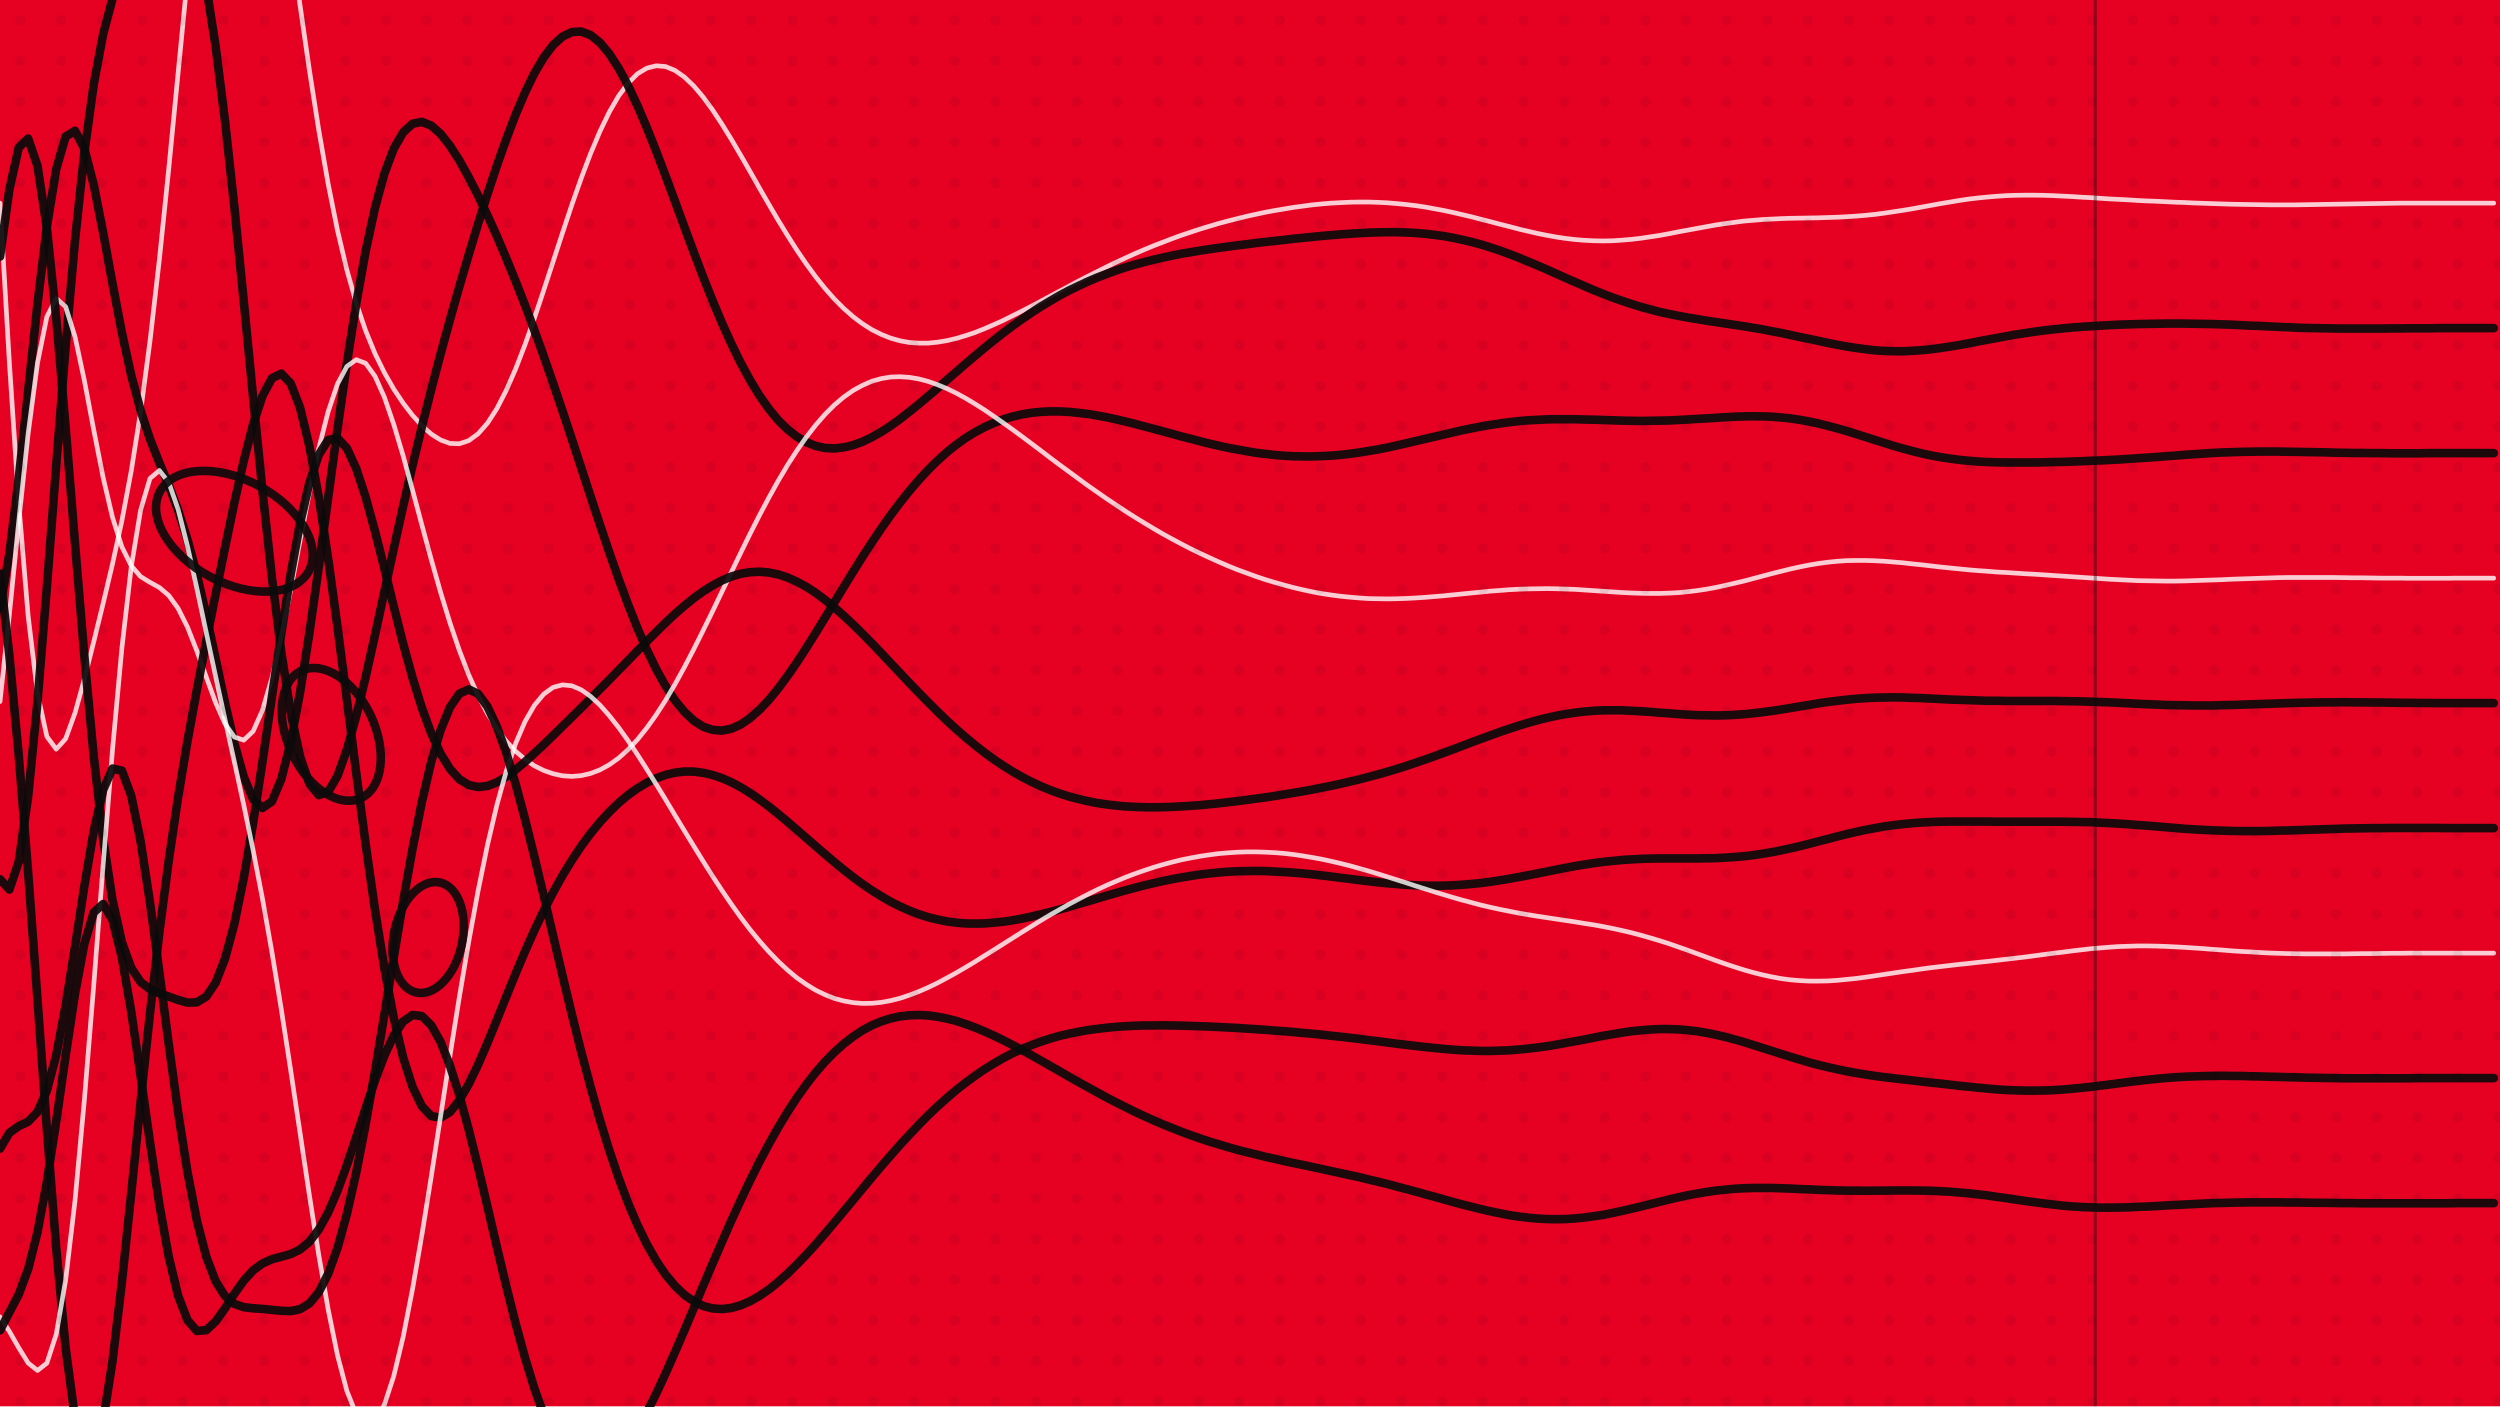
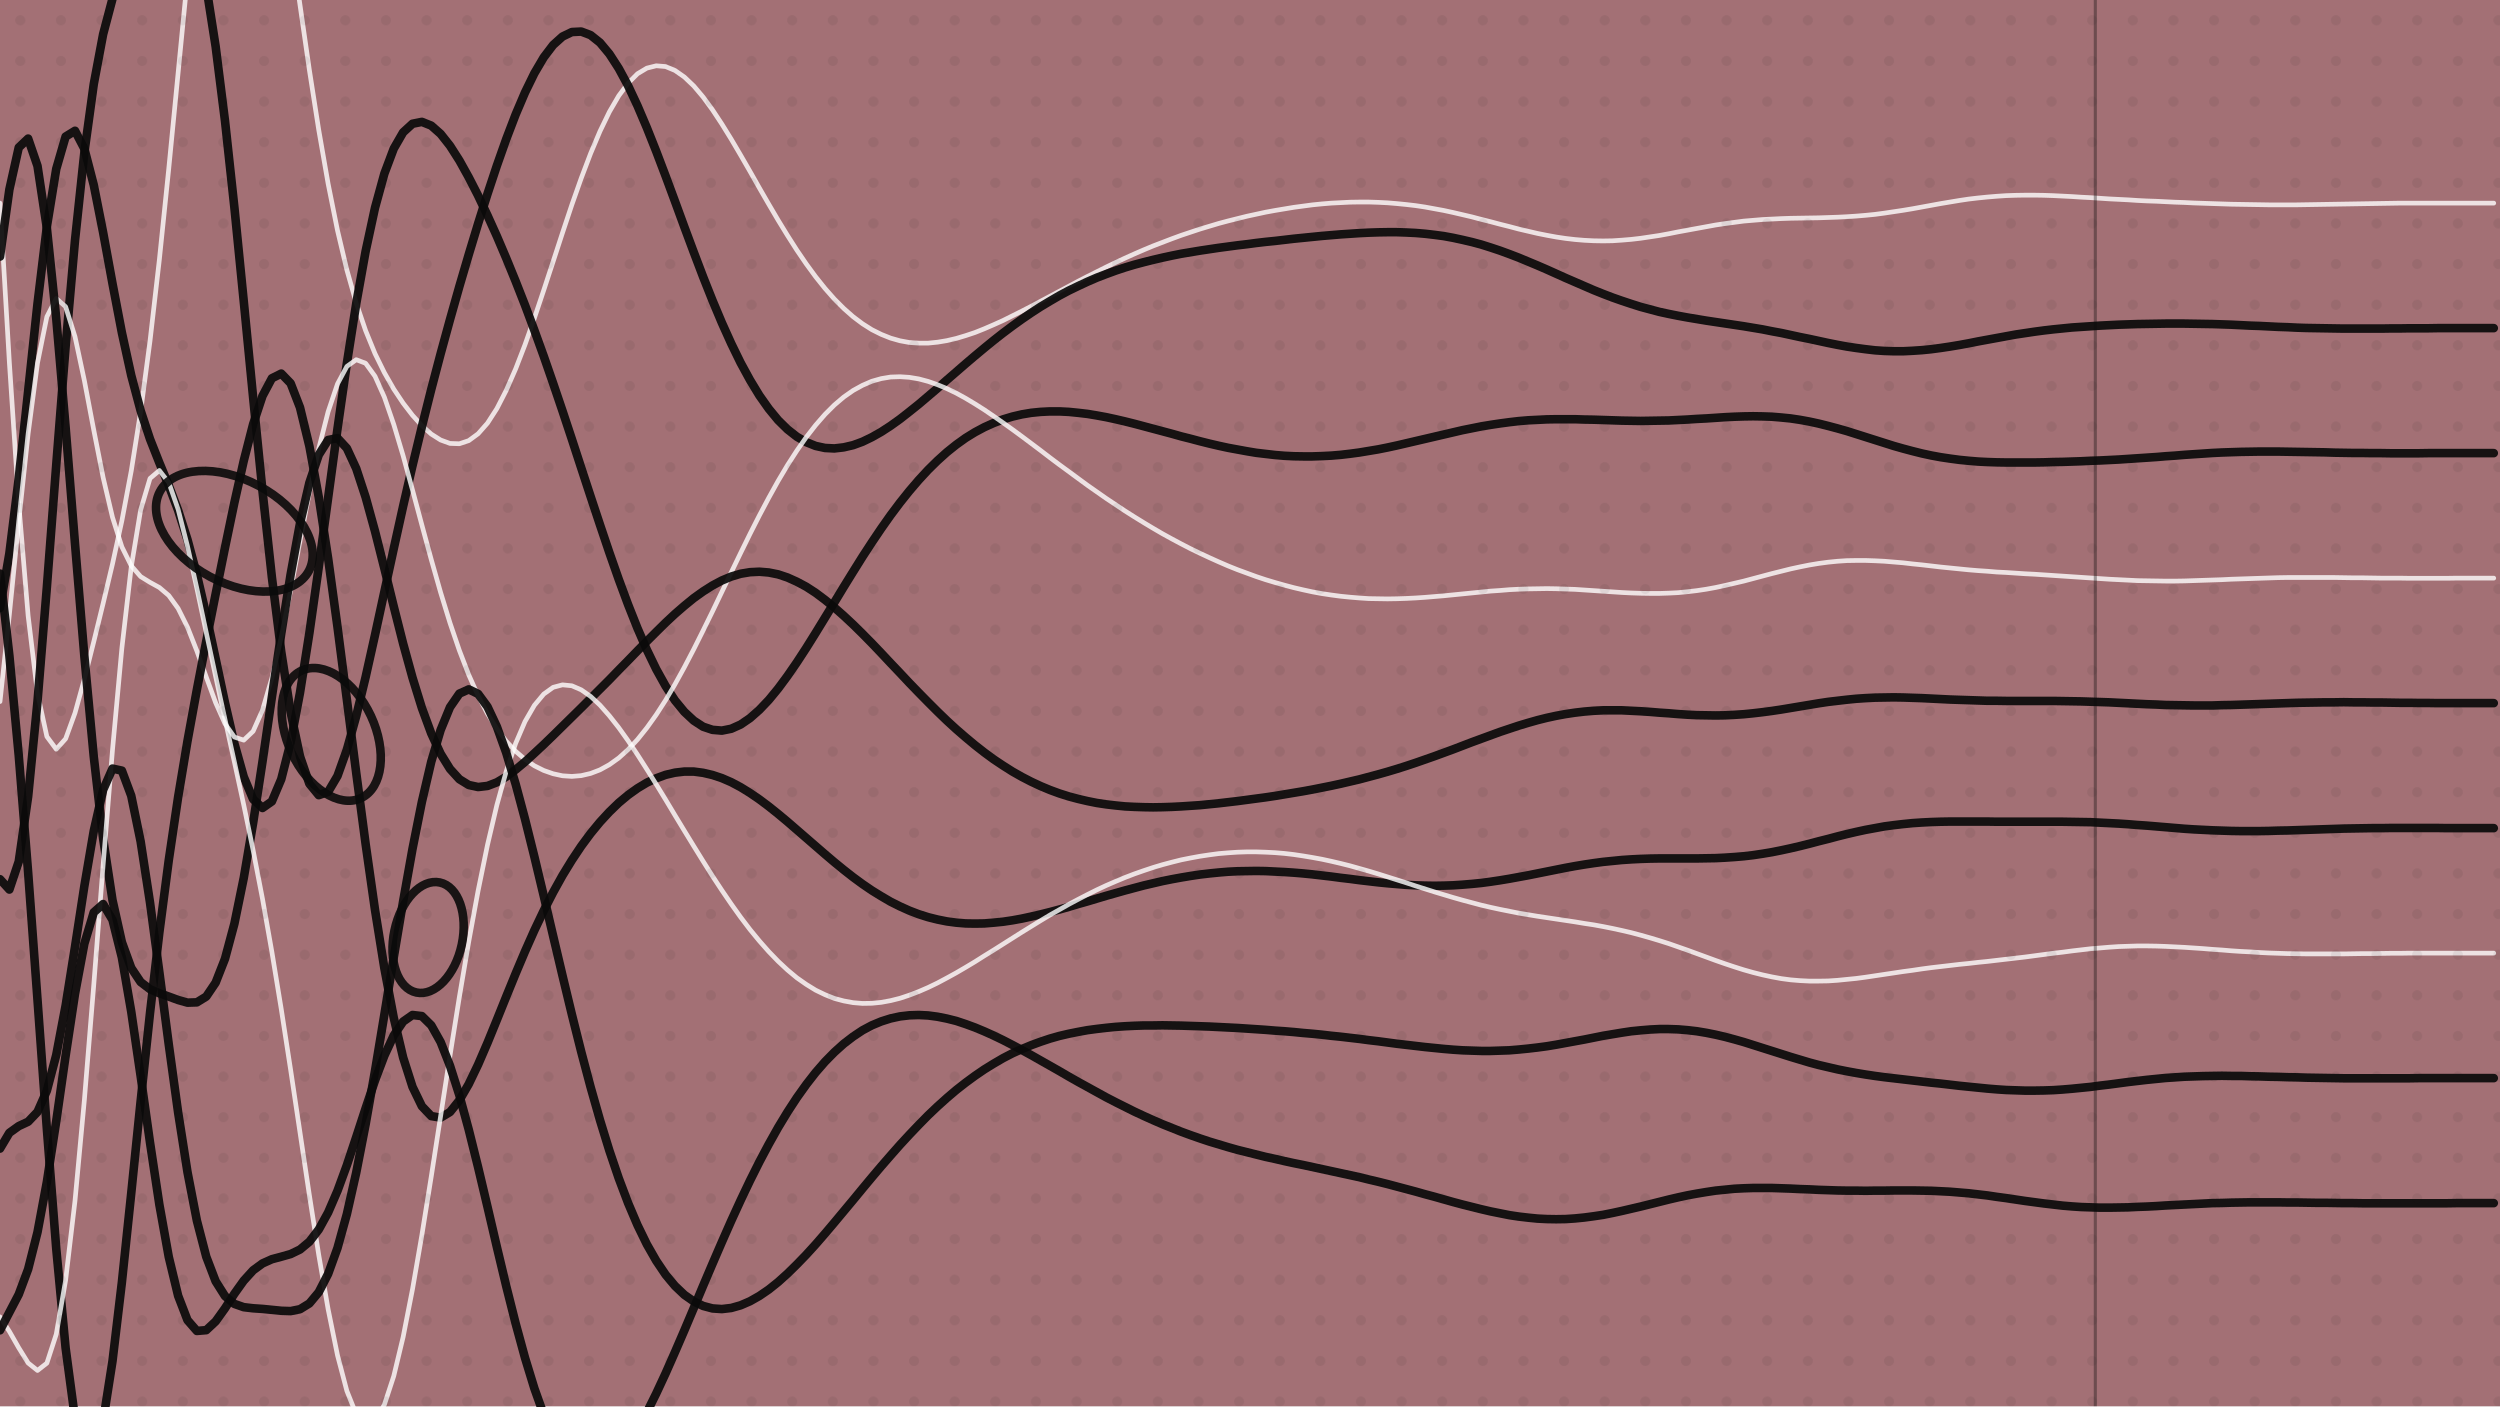
<svg xmlns="http://www.w3.org/2000/svg" viewBox="0 0 1600 900" width="1600" height="900" role="img">
-   <rect width="1600" height="900" fill="#E60022" />
+   <rect width="1600" height="900" fill="#a37075" />
  <polyline points="0,130.0 6,232.1 12,322.3 18,394.1 24,443.8 30,471.4 36,479.5 42,472.8 48,456.3 54,434.6 60,410.7 66,386.2 72,360.9 78,333.3 84,301.4 90,263.5 96,218.3 102,166.1 108,108.0 114,46.6 120,-14.6 126,-72.0 132,-121.8 138,-161.0 144,-187.2 150,-199.3 156,-197.5 162,-182.7 168,-157.0 174,-122.8 180,-82.9 186,-40.1 192,3.2 198,44.8 204,83.2 210,117.6 216,147.5 222,172.8 228,194.0 234,211.6 240,226.3 246,238.5 252,249.0 258,258.0 264,265.8 270,272.4 276,277.8 282,281.6 288,283.8 294,284.0 300,282.0 306,277.6 312,270.8 318,261.5 324,249.8 330,236.1 336,220.6 342,203.6 348,185.7 354,167.4 360,149.0 366,131.0 372,114.0 378,98.2 384,84.0 390,71.6 396,61.3 402,53.2 408,47.2 414,43.6 420,42.1 426,42.6 432,45.1 438,49.3 444,55.0 450,62.1 456,70.3 462,79.4 468,89.1 474,99.3 480,109.7 486,120.3 492,130.7 498,140.9 504,150.7 510,160.1 516,168.9 522,177.1 528,184.6 534,191.4 540,197.4 546,202.7 552,207.2 558,211.0 564,214.0 570,216.4 576,218.1 582,219.2 588,219.6 594,219.6 600,219.0 606,218.0 612,216.6 618,214.8 624,212.8 630,210.4 636,207.8 642,205.1 648,202.1 654,199.1 660,196.0 666,192.8 672,189.6 678,186.4 684,183.2 690,180.0 696,176.9 702,173.9 708,170.9 714,168.0 720,165.2 726,162.5 732,159.9 738,157.4 744,155.1 750,152.8 756,150.6 762,148.6 768,146.6 774,144.8 780,143.0 786,141.4 792,139.9 798,138.4 804,137.1 810,135.8 816,134.7 822,133.7 828,132.7 834,131.9 840,131.1 846,130.5 852,130.0 858,129.7 864,129.4 870,129.3 876,129.3 882,129.5 888,129.8 894,130.3 900,130.9 906,131.6 912,132.5 918,133.6 924,134.7 930,136.0 936,137.4 942,138.8 948,140.4 954,141.9 960,143.5 966,145.0 972,146.6 978,148.0 984,149.4 990,150.6 996,151.7 1002,152.6 1008,153.3 1014,153.8 1020,154.1 1026,154.2 1032,154.1 1038,153.7 1044,153.2 1050,152.5 1056,151.6 1062,150.7 1068,149.6 1074,148.4 1080,147.3 1086,146.2 1092,145.1 1098,144.0 1104,143.1 1110,142.3 1116,141.5 1122,141.0 1128,140.5 1134,140.2 1140,139.9 1146,139.7 1152,139.6 1158,139.5 1164,139.4 1170,139.2 1176,139.0 1182,138.7 1188,138.3 1194,137.8 1200,137.2 1206,136.4 1212,135.5 1218,134.6 1224,133.6 1230,132.5 1236,131.4 1242,130.3 1248,129.3 1254,128.3 1260,127.4 1266,126.7 1272,126.1 1278,125.6 1284,125.2 1290,125.0 1296,124.9 1302,124.9 1308,125.0 1314,125.2 1320,125.5 1326,125.8 1332,126.2 1338,126.5 1344,126.9 1350,127.3 1356,127.6 1362,127.9 1368,128.3 1374,128.6 1380,128.8 1386,129.1 1392,129.4 1398,129.6 1404,129.9 1410,130.1 1416,130.3 1422,130.5 1428,130.7 1434,130.8 1440,130.9 1446,131.0 1452,131.1 1458,131.1 1464,131.1 1470,131.1 1476,131.0 1482,130.9 1488,130.8 1494,130.7 1500,130.6 1506,130.5 1512,130.4 1518,130.3 1524,130.2 1530,130.1 1536,130.0 1542,130.0 1548,130.0 1554,130.0 1560,130.0 1566,130.0 1572,130.0 1578,130.0 1584,130.0 1590,130.0 1596,130.0" fill="none" stroke="#FFFFFF" stroke-width="3.0" stroke-linecap="round" stroke-linejoin="round" opacity=".8" />
  <polyline points="0,562.7 6,569.3 12,551.4 18,509.8 24,449.0 30,375.7 36,297.5 42,221.6 48,153.8 54,97.5 60,53.9 66,21.9 72,-0.8 78,-17.0 84,-29.5 90,-40.3 96,-49.8 102,-57.8 108,-62.5 114,-62.0 120,-53.9 126,-36.5 132,-8.7 138,29.7 144,77.4 150,132.7 156,192.8 162,254.4 168,314.3 174,369.4 180,417.2 186,455.8 192,484.1 198,501.6 204,508.9 210,506.8 216,496.6 222,479.8 228,458.2 234,433.3 240,406.4 246,378.7 252,351.1 258,324.0 264,298.0 270,273.1 276,249.2 282,226.4 288,204.5 294,183.3 300,162.9 306,143.1 312,124.1 318,106.0 324,89.0 330,73.3 336,59.2 342,46.9 348,36.7 354,28.8 360,23.4 366,20.5 372,20.2 378,22.5 384,27.3 390,34.5 396,43.8 402,54.9 408,67.7 414,81.8 420,96.9 426,112.7 432,128.9 438,145.3 444,161.4 450,177.2 456,192.3 462,206.6 468,219.9 474,232.2 480,243.2 486,253.1 492,261.6 498,268.9 504,274.8 510,279.5 516,283.0 522,285.4 528,286.7 534,287.0 540,286.3 546,284.9 552,282.7 558,279.8 564,276.4 570,272.5 576,268.2 582,263.5 588,258.7 594,253.6 600,248.5 606,243.2 612,238.0 618,232.8 624,227.7 630,222.7 636,217.8 642,213.1 648,208.6 654,204.3 660,200.2 666,196.3 672,192.7 678,189.2 684,186.0 690,183.1 696,180.3 702,177.7 708,175.4 714,173.2 720,171.2 726,169.4 732,167.8 738,166.3 744,164.9 750,163.6 756,162.4 762,161.4 768,160.4 774,159.5 780,158.6 786,157.8 792,157.0 798,156.3 804,155.5 810,154.8 816,154.2 822,153.5 828,152.8 834,152.2 840,151.6 846,151.0 852,150.5 858,150.0 864,149.6 870,149.2 876,148.9 882,148.7 888,148.6 894,148.6 900,148.8 906,149.1 912,149.6 918,150.3 924,151.1 930,152.2 936,153.5 942,154.9 948,156.5 954,158.4 960,160.4 966,162.6 972,164.9 978,167.4 984,169.9 990,172.5 996,175.2 1002,177.9 1008,180.5 1014,183.1 1020,185.7 1026,188.1 1032,190.4 1038,192.5 1044,194.5 1050,196.4 1056,198.0 1062,199.6 1068,200.9 1074,202.1 1080,203.2 1086,204.2 1092,205.2 1098,206.1 1104,207.0 1110,207.9 1116,208.8 1122,209.8 1128,210.8 1134,212.0 1140,213.1 1146,214.4 1152,215.7 1158,216.9 1164,218.2 1170,219.5 1176,220.7 1182,221.8 1188,222.7 1194,223.5 1200,224.2 1206,224.6 1212,224.8 1218,224.8 1224,224.5 1230,224.1 1236,223.5 1242,222.7 1248,221.8 1254,220.8 1260,219.7 1266,218.5 1272,217.4 1278,216.3 1284,215.2 1290,214.1 1296,213.2 1302,212.3 1308,211.5 1314,210.8 1320,210.2 1326,209.6 1332,209.2 1338,208.8 1344,208.4 1350,208.1 1356,207.8 1362,207.6 1368,207.4 1374,207.3 1380,207.2 1386,207.1 1392,207.1 1398,207.1 1404,207.2 1410,207.3 1416,207.4 1422,207.6 1428,207.8 1434,208.1 1440,208.4 1446,208.6 1452,208.9 1458,209.2 1464,209.4 1470,209.7 1476,209.9 1482,210.0 1488,210.1 1494,210.2 1500,210.3 1506,210.3 1512,210.3 1518,210.3 1524,210.3 1530,210.2 1536,210.2 1542,210.1 1548,210.1 1554,210.1 1560,210.0 1566,210.0 1572,210.0 1578,210.0 1584,210.0 1590,210.0 1596,210.0" fill="none" stroke="#0A0A0A" stroke-width="5.5" stroke-linecap="round" stroke-linejoin="round" opacity=".92" />
  <polyline points="0,389.1 6,354.2 12,306.1 18,250.5 24,194.4 30,145.0 36,108.1 42,87.4 48,83.7 54,95.2 60,118.4 66,148.8 72,181.5 78,212.9 84,240.3 90,262.8 96,281.0 102,296.2 108,310.7 114,326.6 120,345.4 126,367.8 132,393.6 138,421.6 144,449.8 150,475.8 156,497.2 162,511.5 168,517.1 174,512.9 180,498.7 186,475.1 192,443.3 198,405.2 204,362.9 210,318.6 216,274.4 222,232.5 228,194.2 234,160.8 240,133.0 246,111.1 252,95.1 258,84.7 264,79.2 270,78.0 276,80.4 282,85.7 288,93.3 294,102.7 300,113.5 306,125.2 312,137.9 318,151.2 324,165.3 330,180.0 336,195.3 342,211.4 348,228.0 354,245.3 360,263.0 366,281.1 372,299.5 378,317.8 384,335.9 390,353.7 396,370.8 402,387.0 408,402.1 414,415.9 420,428.3 426,439.1 432,448.3 438,455.6 444,461.2 450,465.1 456,467.1 462,467.6 468,466.4 474,463.7 480,459.6 486,454.3 492,448.0 498,440.7 504,432.6 510,423.9 516,414.7 522,405.1 528,395.3 534,385.5 540,375.6 546,365.9 552,356.3 558,347.1 564,338.2 570,329.7 576,321.7 582,314.2 588,307.2 594,300.7 600,294.8 606,289.4 612,284.6 618,280.3 624,276.6 630,273.4 636,270.7 642,268.4 648,266.6 654,265.2 660,264.2 666,263.6 672,263.3 678,263.3 684,263.6 690,264.2 696,264.9 702,265.9 708,267.0 714,268.3 720,269.7 726,271.2 732,272.8 738,274.4 744,276.0 750,277.6 756,279.3 762,280.8 768,282.4 774,283.9 780,285.3 786,286.6 792,287.7 798,288.8 804,289.8 810,290.5 816,291.2 822,291.7 828,292.0 834,292.1 840,292.1 846,291.9 852,291.6 858,291.1 864,290.4 870,289.6 876,288.6 882,287.6 888,286.4 894,285.1 900,283.7 906,282.3 912,280.9 918,279.5 924,278.1 930,276.7 936,275.3 942,274.1 948,272.9 954,271.9 960,271.0 966,270.2 972,269.5 978,269.0 984,268.7 990,268.4 996,268.3 1002,268.3 1008,268.3 1014,268.5 1020,268.6 1026,268.8 1032,269.0 1038,269.2 1044,269.3 1050,269.4 1056,269.3 1062,269.2 1068,269.1 1074,268.8 1080,268.5 1086,268.1 1092,267.8 1098,267.4 1104,267.0 1110,266.7 1116,266.5 1122,266.4 1128,266.5 1134,266.7 1140,267.2 1146,267.8 1152,268.7 1158,269.8 1164,271.1 1170,272.6 1176,274.2 1182,275.9 1188,277.8 1194,279.7 1200,281.6 1206,283.5 1212,285.4 1218,287.1 1224,288.7 1230,290.2 1236,291.5 1242,292.6 1248,293.5 1254,294.3 1260,294.9 1266,295.4 1272,295.7 1278,295.9 1284,296.0 1290,296.0 1296,296.0 1302,296.0 1308,295.9 1314,295.7 1320,295.6 1326,295.4 1332,295.2 1338,294.9 1344,294.7 1350,294.4 1356,294.1 1362,293.7 1368,293.3 1374,292.9 1380,292.5 1386,292.0 1392,291.6 1398,291.1 1404,290.7 1410,290.3 1416,289.9 1422,289.6 1428,289.4 1434,289.2 1440,289.1 1446,289.0 1452,289.0 1458,289.0 1464,289.1 1470,289.2 1476,289.3 1482,289.4 1488,289.5 1494,289.7 1500,289.8 1506,289.9 1512,289.9 1518,290.0 1524,290.0 1530,290.1 1536,290.1 1542,290.1 1548,290.1 1554,290.0 1560,290.0 1566,290.0 1572,290.0 1578,290.0 1584,290.0 1590,290.0 1596,290.0" fill="none" stroke="#0A0A0A" stroke-width="5.5" stroke-linecap="round" stroke-linejoin="round" opacity=".92" />
  <polyline points="0,449.0 6,393.3 12,333.6 18,277.6 24,232.3 30,202.7 36,191.0 42,196.3 48,215.5 54,243.6 60,275.2 66,305.6 72,331.1 78,350.0 84,362.1 90,369.0 96,372.7 102,376.0 108,381.1 114,389.4 120,401.4 126,416.6 132,433.3 138,449.7 144,463.2 150,471.7 156,473.7 162,468.0 168,454.5 174,434.0 180,407.8 186,377.8 192,346.2 198,315.3 204,287.1 210,263.5 216,245.7 222,234.5 228,230.2 234,232.5 240,240.8 246,254.2 252,271.6 258,291.7 264,313.6 270,336.0 276,358.1 282,379.2 288,398.7 294,416.3 300,431.9 306,445.3 312,456.8 318,466.4 324,474.4 330,480.8 336,486.0 342,490.1 348,493.1 354,495.2 360,496.5 366,496.9 372,496.4 378,495.0 384,492.7 390,489.4 396,485.1 402,479.7 408,473.3 414,465.8 420,457.4 426,448.1 432,437.9 438,427.0 444,415.5 450,403.5 456,391.3 462,378.8 468,366.3 474,353.9 480,341.7 486,329.9 492,318.6 498,307.8 504,297.7 510,288.4 516,279.8 522,272.1 528,265.2 534,259.2 540,254.1 546,249.9 552,246.6 558,244.0 564,242.3 570,241.3 576,241.1 582,241.5 588,242.5 594,244.1 600,246.2 606,248.7 612,251.6 618,254.9 624,258.5 630,262.3 636,266.4 642,270.6 648,274.9 654,279.3 660,283.8 666,288.3 672,292.9 678,297.4 684,301.8 690,306.2 696,310.6 702,314.8 708,319.0 714,323.0 720,327.0 726,330.8 732,334.5 738,338.1 744,341.6 750,344.9 756,348.1 762,351.2 768,354.1 774,356.9 780,359.6 786,362.2 792,364.6 798,366.8 804,369.0 810,371.0 816,372.8 822,374.5 828,376.1 834,377.5 840,378.8 846,379.9 852,380.8 858,381.6 864,382.2 870,382.7 876,383.1 882,383.2 888,383.3 894,383.2 900,383.0 906,382.7 912,382.3 918,381.8 924,381.3 930,380.7 936,380.1 942,379.5 948,378.9 954,378.3 960,377.9 966,377.4 972,377.1 978,376.9 984,376.8 990,376.7 996,376.8 1002,377.0 1008,377.2 1014,377.6 1020,378.0 1026,378.4 1032,378.8 1038,379.2 1044,379.5 1050,379.7 1056,379.8 1062,379.8 1068,379.6 1074,379.3 1080,378.7 1086,378.0 1092,377.1 1098,376.0 1104,374.7 1110,373.3 1116,371.9 1122,370.3 1128,368.7 1134,367.1 1140,365.6 1146,364.1 1152,362.8 1158,361.6 1164,360.6 1170,359.8 1176,359.2 1182,358.8 1188,358.7 1194,358.7 1200,358.9 1206,359.2 1212,359.7 1218,360.2 1224,360.9 1230,361.5 1236,362.2 1242,362.9 1248,363.5 1254,364.1 1260,364.7 1266,365.2 1272,365.6 1278,366.1 1284,366.4 1290,366.8 1296,367.2 1302,367.5 1308,367.9 1314,368.3 1320,368.7 1326,369.1 1332,369.5 1338,369.9 1344,370.3 1350,370.7 1356,371.0 1362,371.3 1368,371.6 1374,371.7 1380,371.8 1386,371.9 1392,371.9 1398,371.8 1404,371.6 1410,371.4 1416,371.2 1422,371.0 1428,370.7 1434,370.5 1440,370.3 1446,370.1 1452,369.9 1458,369.7 1464,369.6 1470,369.6 1476,369.6 1482,369.6 1488,369.6 1494,369.6 1500,369.7 1506,369.8 1512,369.8 1518,369.9 1524,370.0 1530,370.0 1536,370.0 1542,370.1 1548,370.1 1554,370.1 1560,370.1 1566,370.1 1572,370.0 1578,370.0 1584,370.0 1590,370.0 1596,370.0" fill="none" stroke="#FFFFFF" stroke-width="3.0" stroke-linecap="round" stroke-linejoin="round" opacity=".8" />
  <polyline points="0,164.2 6,121.3 12,94.4 18,88.7 24,106.2 30,146.0 36,203.8 42,273.6 48,348.0 54,420.1 60,484.2 66,536.7 72,576.1 78,603.0 84,619.5 90,628.5 96,633.1 102,635.7 108,637.8 114,640.0 120,641.7 126,641.5 132,637.8 138,628.9 144,613.6 150,591.2 156,561.9 162,526.7 168,487.4 174,446.1 180,405.4 186,367.6 192,334.9 198,309.0 204,291.1 210,281.6 216,280.4 222,286.9 228,299.9 234,318.2 240,340.0 246,363.8 252,388.2 258,411.9 264,433.7 270,453.1 276,469.4 282,482.4 288,492.1 294,498.7 300,502.4 306,503.7 312,503.0 318,500.7 324,497.1 330,492.6 336,487.6 342,482.1 348,476.5 354,470.7 360,464.8 366,458.9 372,453.0 378,447.0 384,441.0 390,435.0 396,428.8 402,422.7 408,416.5 414,410.4 420,404.4 426,398.5 432,392.9 438,387.7 444,382.8 450,378.5 456,374.7 462,371.5 468,369.0 474,367.2 480,366.2 486,365.9 492,366.4 498,367.6 504,369.6 510,372.3 516,375.5 522,379.4 528,383.9 534,388.8 540,394.1 546,399.7 552,405.6 558,411.7 564,418.0 570,424.4 576,430.7 582,437.1 588,443.3 594,449.4 600,455.4 606,461.2 612,466.7 618,471.9 624,476.9 630,481.6 636,486.0 642,490.0 648,493.8 654,497.2 660,500.3 666,503.1 672,505.6 678,507.8 684,509.7 690,511.3 696,512.7 702,513.9 708,514.8 714,515.5 720,516.1 726,516.4 732,516.6 738,516.7 744,516.6 750,516.4 756,516.1 762,515.7 768,515.3 774,514.7 780,514.1 786,513.4 792,512.7 798,511.9 804,511.1 810,510.3 816,509.4 822,508.4 828,507.4 834,506.4 840,505.3 846,504.1 852,502.9 858,501.6 864,500.2 870,498.8 876,497.2 882,495.6 888,493.9 894,492.1 900,490.2 906,488.2 912,486.1 918,484.0 924,481.8 930,479.6 936,477.3 942,475.0 948,472.8 954,470.6 960,468.4 966,466.4 972,464.4 978,462.6 984,460.9 990,459.4 996,458.1 1002,457.0 1008,456.1 1014,455.4 1020,454.9 1026,454.6 1032,454.6 1038,454.6 1044,454.9 1050,455.2 1056,455.6 1062,456.1 1068,456.5 1074,457.0 1080,457.4 1086,457.7 1092,457.8 1098,457.9 1104,457.8 1110,457.5 1116,457.1 1122,456.5 1128,455.8 1134,455.0 1140,454.1 1146,453.1 1152,452.1 1158,451.1 1164,450.1 1170,449.2 1176,448.5 1182,447.8 1188,447.2 1194,446.8 1200,446.5 1206,446.4 1212,446.3 1218,446.4 1224,446.6 1230,446.8 1236,447.1 1242,447.4 1248,447.7 1254,447.9 1260,448.1 1266,448.3 1272,448.5 1278,448.5 1284,448.6 1290,448.6 1296,448.6 1302,448.6 1308,448.6 1314,448.6 1320,448.7 1326,448.8 1332,448.9 1338,449.1 1344,449.3 1350,449.5 1356,449.8 1362,450.1 1368,450.4 1374,450.7 1380,450.9 1386,451.2 1392,451.3 1398,451.4 1404,451.5 1410,451.5 1416,451.5 1422,451.3 1428,451.2 1434,451.0 1440,450.8 1446,450.6 1452,450.4 1458,450.2 1464,450.0 1470,449.8 1476,449.7 1482,449.6 1488,449.5 1494,449.5 1500,449.4 1506,449.5 1512,449.5 1518,449.6 1524,449.6 1530,449.7 1536,449.8 1542,449.8 1548,449.9 1554,449.9 1560,450.0 1566,450.0 1572,450.0 1578,450.0 1584,450.0 1590,450.0 1596,450.0" fill="none" stroke="#0A0A0A" stroke-width="5.5" stroke-linecap="round" stroke-linejoin="round" opacity=".92" />
  <polyline points="0,367.1 6,419.6 12,483.6 18,558.3 24,639.9 30,722.6 36,799.2 42,862.8 48,907.7 54,930.5 60,930.5 66,909.4 72,871.1 78,820.7 84,763.6 90,704.9 96,648.4 102,596.6 108,550.6 114,510.1 120,474.2 126,441.4 132,410.4 138,380.2 144,350.5 150,321.7 156,294.9 162,271.5 168,253.4 174,242.1 180,239.1 186,245.3 192,260.8 198,285.5 204,318.2 210,357.4 216,401.3 222,447.8 228,494.8 234,540.2 240,582.3 246,619.7 252,651.4 258,676.8 264,695.6 270,708.0 276,714.3 282,715.3 288,711.7 294,704.2 300,693.8 306,681.3 312,667.4 318,652.7 324,637.8 330,623.1 336,608.9 342,595.4 348,582.8 354,571.1 360,560.3 366,550.5 372,541.5 378,533.4 384,526.1 390,519.6 396,513.8 402,508.8 408,504.5 414,500.9 420,498.1 426,495.9 432,494.5 438,493.8 444,493.8 450,494.6 456,496.0 462,498.0 468,500.6 474,503.8 480,507.5 486,511.6 492,516.1 498,520.9 504,525.9 510,531.1 516,536.3 522,541.5 528,546.7 534,551.8 540,556.7 546,561.4 552,565.8 558,569.9 564,573.6 570,577.1 576,580.1 582,582.8 588,585.1 594,587.0 600,588.5 606,589.7 612,590.5 618,591.0 624,591.1 630,591.0 636,590.5 642,589.9 648,589.0 654,587.9 660,586.6 666,585.2 672,583.7 678,582.1 684,580.4 690,578.6 696,576.9 702,575.1 708,573.3 714,571.6 720,569.9 726,568.3 732,566.7 738,565.3 744,563.9 750,562.7 756,561.6 762,560.6 768,559.7 774,559.0 780,558.4 786,557.9 792,557.6 798,557.5 804,557.4 810,557.5 816,557.8 822,558.1 828,558.5 834,559.0 840,559.6 846,560.3 852,561.0 858,561.8 864,562.5 870,563.3 876,564.0 882,564.7 888,565.3 894,565.8 900,566.3 906,566.6 912,566.8 918,566.9 924,566.8 930,566.6 936,566.2 942,565.7 948,565.1 954,564.3 960,563.4 966,562.4 972,561.3 978,560.2 984,559.0 990,557.8 996,556.6 1002,555.4 1008,554.3 1014,553.3 1020,552.4 1026,551.6 1032,551.0 1038,550.4 1044,550.0 1050,549.7 1056,549.5 1062,549.4 1068,549.4 1074,549.4 1080,549.4 1086,549.4 1092,549.3 1098,549.2 1104,548.9 1110,548.5 1116,548.0 1122,547.3 1128,546.4 1134,545.4 1140,544.2 1146,542.9 1152,541.5 1158,540.0 1164,538.4 1170,536.9 1176,535.3 1182,533.8 1188,532.4 1194,531.1 1200,530.0 1206,528.9 1212,528.1 1218,527.4 1224,526.8 1230,526.4 1236,526.1 1242,525.9 1248,525.8 1254,525.8 1260,525.8 1266,525.8 1272,525.8 1278,525.9 1284,525.9 1290,525.9 1296,525.9 1302,525.9 1308,525.9 1314,525.9 1320,525.9 1326,526.0 1332,526.1 1338,526.2 1344,526.5 1350,526.8 1356,527.1 1362,527.5 1368,528.0 1374,528.4 1380,528.9 1386,529.4 1392,529.9 1398,530.4 1404,530.8 1410,531.1 1416,531.4 1422,531.6 1428,531.8 1434,531.9 1440,531.9 1446,531.9 1452,531.8 1458,531.6 1464,531.5 1470,531.3 1476,531.1 1482,530.9 1488,530.7 1494,530.5 1500,530.3 1506,530.2 1512,530.1 1518,530.0 1524,530.0 1530,529.9 1536,529.9 1542,529.9 1548,529.9 1554,529.9 1560,529.9 1566,530.0 1572,530.0 1578,530.0 1584,530.0 1590,530.0 1596,530.0" fill="none" stroke="#0A0A0A" stroke-width="5.5" stroke-linecap="round" stroke-linejoin="round" opacity=".92" />
  <polyline points="0,842.8 6,852.1 12,862.6 18,872.3 24,877.1 30,872.4 36,853.9 42,819.3 48,768.5 54,704.0 60,630.4 66,553.6 72,479.9 78,414.8 84,362.8 90,326.4 96,306.2 102,301.1 108,308.8 114,326.0 120,349.6 126,376.6 132,404.8 138,432.9 144,460.4 150,487.6 156,515.2 162,544.2 168,575.3 174,609.2 180,645.8 186,684.7 192,724.8 198,764.9 204,803.2 210,837.9 216,867.4 222,890.2 228,905.2 234,911.7 240,909.6 246,899.0 252,880.7 258,855.7 264,825.1 270,790.4 276,753.0 282,714.3 288,675.6 294,638.0 300,602.6 306,570.0 312,540.7 318,515.2 324,493.6 330,475.8 336,461.8 342,451.4 348,444.2 354,439.9 360,438.3 366,438.9 372,441.5 378,445.7 384,451.3 390,458.1 396,465.7 402,474.1 408,483.0 414,492.4 420,502.0 426,511.8 432,521.8 438,531.7 444,541.5 450,551.2 456,560.7 462,569.8 468,578.6 474,587.0 480,594.9 486,602.2 492,609.0 498,615.2 504,620.8 510,625.8 516,630.0 522,633.7 528,636.6 534,639.0 540,640.6 546,641.7 552,642.2 558,642.1 564,641.5 570,640.4 576,638.9 582,636.9 588,634.6 594,632.0 600,629.1 606,625.9 612,622.6 618,619.1 624,615.5 630,611.7 636,608.0 642,604.2 648,600.4 654,596.6 660,592.9 666,589.2 672,585.6 678,582.2 684,578.8 690,575.6 696,572.5 702,569.5 708,566.7 714,564.1 720,561.6 726,559.3 732,557.2 738,555.2 744,553.4 750,551.8 756,550.3 762,549.1 768,548.0 774,547.1 780,546.3 786,545.8 792,545.4 798,545.2 804,545.2 810,545.4 816,545.7 822,546.2 828,546.9 834,547.8 840,548.8 846,549.9 852,551.2 858,552.6 864,554.1 870,555.8 876,557.5 882,559.3 888,561.2 894,563.1 900,565.0 906,567.0 912,568.9 918,570.8 924,572.6 930,574.4 936,576.1 942,577.7 948,579.3 954,580.7 960,582.0 966,583.2 972,584.4 978,585.4 984,586.4 990,587.3 996,588.2 1002,589.1 1008,590.0 1014,591.0 1020,591.9 1026,593.0 1032,594.2 1038,595.5 1044,596.9 1050,598.5 1056,600.2 1062,602.0 1068,603.9 1074,606.0 1080,608.1 1086,610.3 1092,612.5 1098,614.7 1104,616.8 1110,618.8 1116,620.7 1122,622.4 1128,623.9 1134,625.2 1140,626.3 1146,627.1 1152,627.6 1158,627.9 1164,627.9 1170,627.8 1176,627.4 1182,626.8 1188,626.2 1194,625.4 1200,624.5 1206,623.6 1212,622.7 1218,621.8 1224,621.0 1230,620.1 1236,619.3 1242,618.6 1248,617.9 1254,617.2 1260,616.6 1266,615.9 1272,615.3 1278,614.6 1284,613.9 1290,613.2 1296,612.5 1302,611.7 1308,610.9 1314,610.1 1320,609.4 1326,608.6 1332,607.9 1338,607.2 1344,606.7 1350,606.2 1356,605.8 1362,605.6 1368,605.4 1374,605.4 1380,605.5 1386,605.7 1392,606.0 1398,606.3 1404,606.7 1410,607.1 1416,607.6 1422,608.0 1428,608.5 1434,608.9 1440,609.2 1446,609.6 1452,609.9 1458,610.1 1464,610.3 1470,610.4 1476,610.5 1482,610.5 1488,610.5 1494,610.5 1500,610.5 1506,610.4 1512,610.3 1518,610.3 1524,610.2 1530,610.1 1536,610.1 1542,610.0 1548,610.0 1554,610.0 1560,610.0 1566,610.0 1572,610.0 1578,610.0 1584,610.0 1590,610.0 1596,610.0" fill="none" stroke="#FFFFFF" stroke-width="3.0" stroke-linecap="round" stroke-linejoin="round" opacity=".8" />
  <polyline points="0,735.1 6,725.0 12,720.7 18,717.9 24,711.6 30,698.0 36,675.2 42,643.6 48,606.0 54,567.0 60,531.8 66,505.5 72,491.9 78,493.2 84,509.3 90,538.5 96,577.6 102,622.3 108,668.4 114,712.0 120,750.2 126,781.2 132,804.3 138,820.0 144,829.5 150,834.5 156,836.6 162,837.3 168,837.7 174,838.3 180,838.9 186,839.1 192,837.9 198,834.2 204,827.0 210,815.3 216,798.7 222,777.0 228,750.4 234,719.5 240,685.4 246,649.3 252,612.7 258,576.9 264,543.3 270,513.2 276,487.5 282,467.2 288,452.6 294,443.9 300,441.2 306,444.1 312,452.3 318,465.1 324,481.8 330,501.8 336,524.2 342,548.3 348,573.4 354,599.0 360,624.4 366,649.3 372,673.2 378,695.8 384,716.9 390,736.4 396,754.1 402,770.0 408,784.1 414,796.4 420,806.9 426,815.8 432,823.0 438,828.7 444,832.9 450,835.8 456,837.4 462,837.8 468,837.1 474,835.4 480,832.8 486,829.4 492,825.3 498,820.5 504,815.1 510,809.2 516,803.0 522,796.4 528,789.5 534,782.4 540,775.2 546,768.0 552,760.7 558,753.5 564,746.4 570,739.5 576,732.7 582,726.2 588,719.9 594,713.8 600,708.1 606,702.7 612,697.6 618,692.9 624,688.5 630,684.4 636,680.7 642,677.2 648,674.1 654,671.4 660,668.9 666,666.7 672,664.7 678,663.0 684,661.6 690,660.4 696,659.3 702,658.5 708,657.8 714,657.2 720,656.8 726,656.5 732,656.3 738,656.3 744,656.2 750,656.3 756,656.4 762,656.6 768,656.8 774,657.0 780,657.3 786,657.6 792,657.9 798,658.3 804,658.7 810,659.1 816,659.6 822,660.0 828,660.5 834,661.1 840,661.6 846,662.2 852,662.9 858,663.5 864,664.2 870,664.9 876,665.7 882,666.4 888,667.2 894,668.0 900,668.7 906,669.4 912,670.1 918,670.7 924,671.3 930,671.8 936,672.2 942,672.4 948,672.6 954,672.6 960,672.4 966,672.2 972,671.7 978,671.1 984,670.4 990,669.6 996,668.6 1002,667.5 1008,666.4 1014,665.3 1020,664.1 1026,662.9 1032,661.9 1038,660.9 1044,660.0 1050,659.4 1056,658.9 1062,658.6 1068,658.6 1074,658.8 1080,659.3 1086,660.0 1092,661.0 1098,662.2 1104,663.6 1110,665.2 1116,666.9 1122,668.8 1128,670.7 1134,672.6 1140,674.5 1146,676.4 1152,678.2 1158,680.0 1164,681.6 1170,683.0 1176,684.4 1182,685.6 1188,686.7 1194,687.7 1200,688.6 1206,689.4 1212,690.1 1218,690.8 1224,691.5 1230,692.2 1236,692.9 1242,693.5 1248,694.2 1254,694.9 1260,695.5 1266,696.1 1272,696.7 1278,697.2 1284,697.6 1290,697.8 1296,698.0 1302,698.0 1308,697.9 1314,697.7 1320,697.3 1326,696.8 1332,696.2 1338,695.6 1344,694.8 1350,694.1 1356,693.3 1362,692.5 1368,691.8 1374,691.1 1380,690.5 1386,689.9 1392,689.5 1398,689.1 1404,688.9 1410,688.7 1416,688.6 1422,688.5 1428,688.6 1434,688.6 1440,688.8 1446,688.9 1452,689.1 1458,689.2 1464,689.4 1470,689.5 1476,689.7 1482,689.8 1488,689.9 1494,690.0 1500,690.1 1506,690.1 1512,690.1 1518,690.1 1524,690.1 1530,690.1 1536,690.1 1542,690.1 1548,690.0 1554,690.0 1560,690.0 1566,690.0 1572,690.0 1578,690.0 1584,690.0 1590,690.0 1596,690.0" fill="none" stroke="#0A0A0A" stroke-width="5.5" stroke-linecap="round" stroke-linejoin="round" opacity=".92" />
  <polyline points="0,851.4 6,839.9 12,828.4 18,812.3 24,788.6 30,756.4 36,717.5 42,675.6 48,636.0 54,603.9 60,583.9 66,578.6 72,588.7 78,612.8 84,647.5 90,688.6 96,731.2 102,771.0 108,804.4 114,829.3 120,844.9 126,851.8 132,851.3 138,845.7 144,837.3 150,828.0 156,819.6 162,813.0 168,808.6 174,805.9 180,804.3 186,802.6 192,799.7 198,794.7 204,786.9 210,776.0 216,762.1 222,745.7 228,727.7 234,709.3 240,691.5 246,675.6 252,662.7 258,653.8 264,649.6 270,650.3 276,656.2 282,666.9 288,682.1 294,701.0 300,723.0 306,747.1 312,772.4 318,798.1 324,823.2 330,847.0 336,869.0 342,888.6 348,905.4 354,919.2 360,929.9 366,937.4 372,941.9 378,943.4 384,942.1 390,938.4 396,932.4 402,924.5 408,914.9 414,903.9 420,891.8 426,878.9 432,865.3 438,851.4 444,837.2 450,822.9 456,808.8 462,794.9 468,781.3 474,768.2 480,755.6 486,743.6 492,732.3 498,721.6 504,711.7 510,702.5 516,694.1 522,686.4 528,679.5 534,673.4 540,668.0 546,663.4 552,659.4 558,656.2 564,653.7 570,651.8 576,650.5 582,649.8 588,649.6 594,649.9 600,650.7 606,651.9 612,653.4 618,655.4 624,657.6 630,660.1 636,662.8 642,665.7 648,668.8 654,672.0 660,675.3 666,678.7 672,682.1 678,685.5 684,689.0 690,692.4 696,695.7 702,699.0 708,702.3 714,705.4 720,708.4 726,711.4 732,714.2 738,716.9 744,719.5 750,721.9 756,724.3 762,726.5 768,728.6 774,730.6 780,732.4 786,734.2 792,735.9 798,737.4 804,738.9 810,740.4 816,741.7 822,743.1 828,744.4 834,745.6 840,746.9 846,748.2 852,749.5 858,750.8 864,752.1 870,753.4 876,754.9 882,756.3 888,757.8 894,759.4 900,761.0 906,762.6 912,764.3 918,765.9 924,767.6 930,769.3 936,770.9 942,772.4 948,773.9 954,775.3 960,776.5 966,777.7 972,778.6 978,779.3 984,779.9 990,780.2 996,780.3 1002,780.2 1008,779.8 1014,779.2 1020,778.4 1026,777.5 1032,776.3 1038,775.0 1044,773.6 1050,772.2 1056,770.7 1062,769.2 1068,767.7 1074,766.3 1080,765.0 1086,763.9 1092,762.9 1098,762.0 1104,761.4 1110,760.8 1116,760.5 1122,760.3 1128,760.3 1134,760.3 1140,760.5 1146,760.7 1152,761.0 1158,761.2 1164,761.5 1170,761.7 1176,761.9 1182,762.0 1188,762.0 1194,762.1 1200,762.0 1206,762.0 1212,761.9 1218,761.9 1224,761.9 1230,762.0 1236,762.1 1242,762.4 1248,762.7 1254,763.2 1260,763.7 1266,764.4 1272,765.1 1278,766.0 1284,766.8 1290,767.7 1296,768.6 1302,769.4 1308,770.2 1314,770.9 1320,771.6 1326,772.1 1332,772.5 1338,772.7 1344,772.9 1350,772.9 1356,772.8 1362,772.7 1368,772.4 1374,772.2 1380,771.9 1386,771.5 1392,771.2 1398,770.9 1404,770.6 1410,770.3 1416,770.0 1422,769.9 1428,769.7 1434,769.6 1440,769.5 1446,769.5 1452,769.5 1458,769.5 1464,769.6 1470,769.6 1476,769.7 1482,769.8 1488,769.8 1494,769.9 1500,770.0 1506,770.0 1512,770.1 1518,770.1 1524,770.1 1530,770.1 1536,770.1 1542,770.1 1548,770.1 1554,770.1 1560,770.1 1566,770.1 1572,770.0 1578,770.0 1584,770.0 1590,770.0 1596,770.0" fill="none" stroke="#0A0A0A" stroke-width="5.5" stroke-linecap="round" stroke-linejoin="round" opacity=".92" />
  <ellipse cx="150" cy="340" rx="54" ry="33" fill="none" stroke="#0A0A0A" stroke-width="5.5" opacity=".9" transform="rotate(28 150 340)" />
  <ellipse cx="212" cy="470" rx="45" ry="28" fill="none" stroke="#0A0A0A" stroke-width="5.5" opacity=".9" transform="rotate(65 212 470)" />
  <ellipse cx="274" cy="600" rx="36" ry="22" fill="none" stroke="#0A0A0A" stroke-width="5.5" opacity=".9" transform="rotate(102 274 600)" />
  <rect x="1340" y="0" width="2" height="900" fill="#0A0A0A" opacity=".35" />
  <defs>
    <pattern id="ht" width="26" height="26" patternUnits="userSpaceOnUse">
      <circle cx="13.0" cy="13.0" r="3.2" fill="#0A0A0A" />
    </pattern>
  </defs>
  <rect width="1600" height="900" fill="url(#ht)" opacity=".07" />
</svg>
